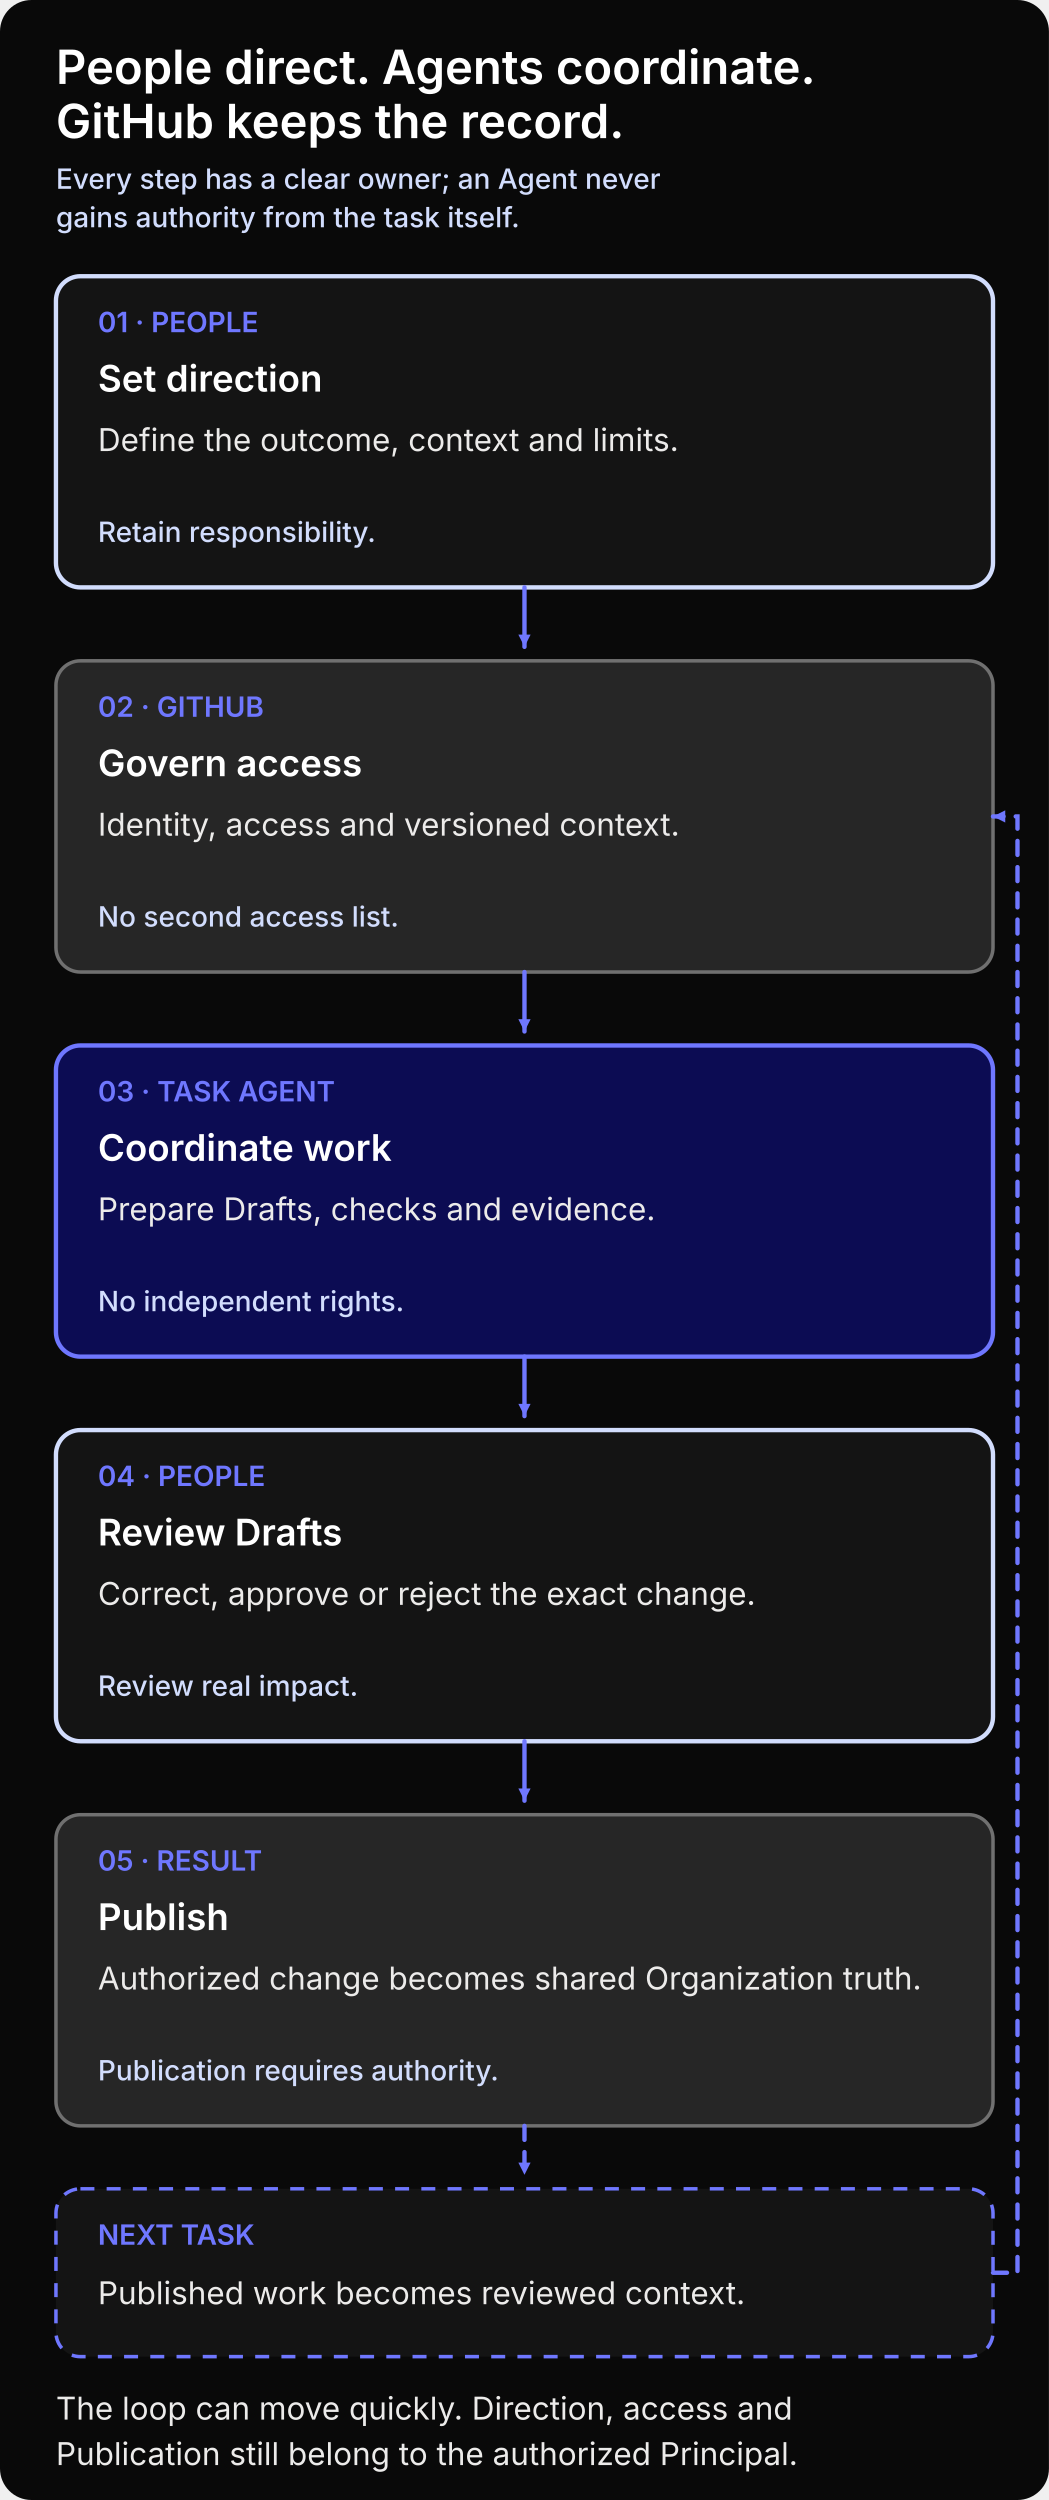
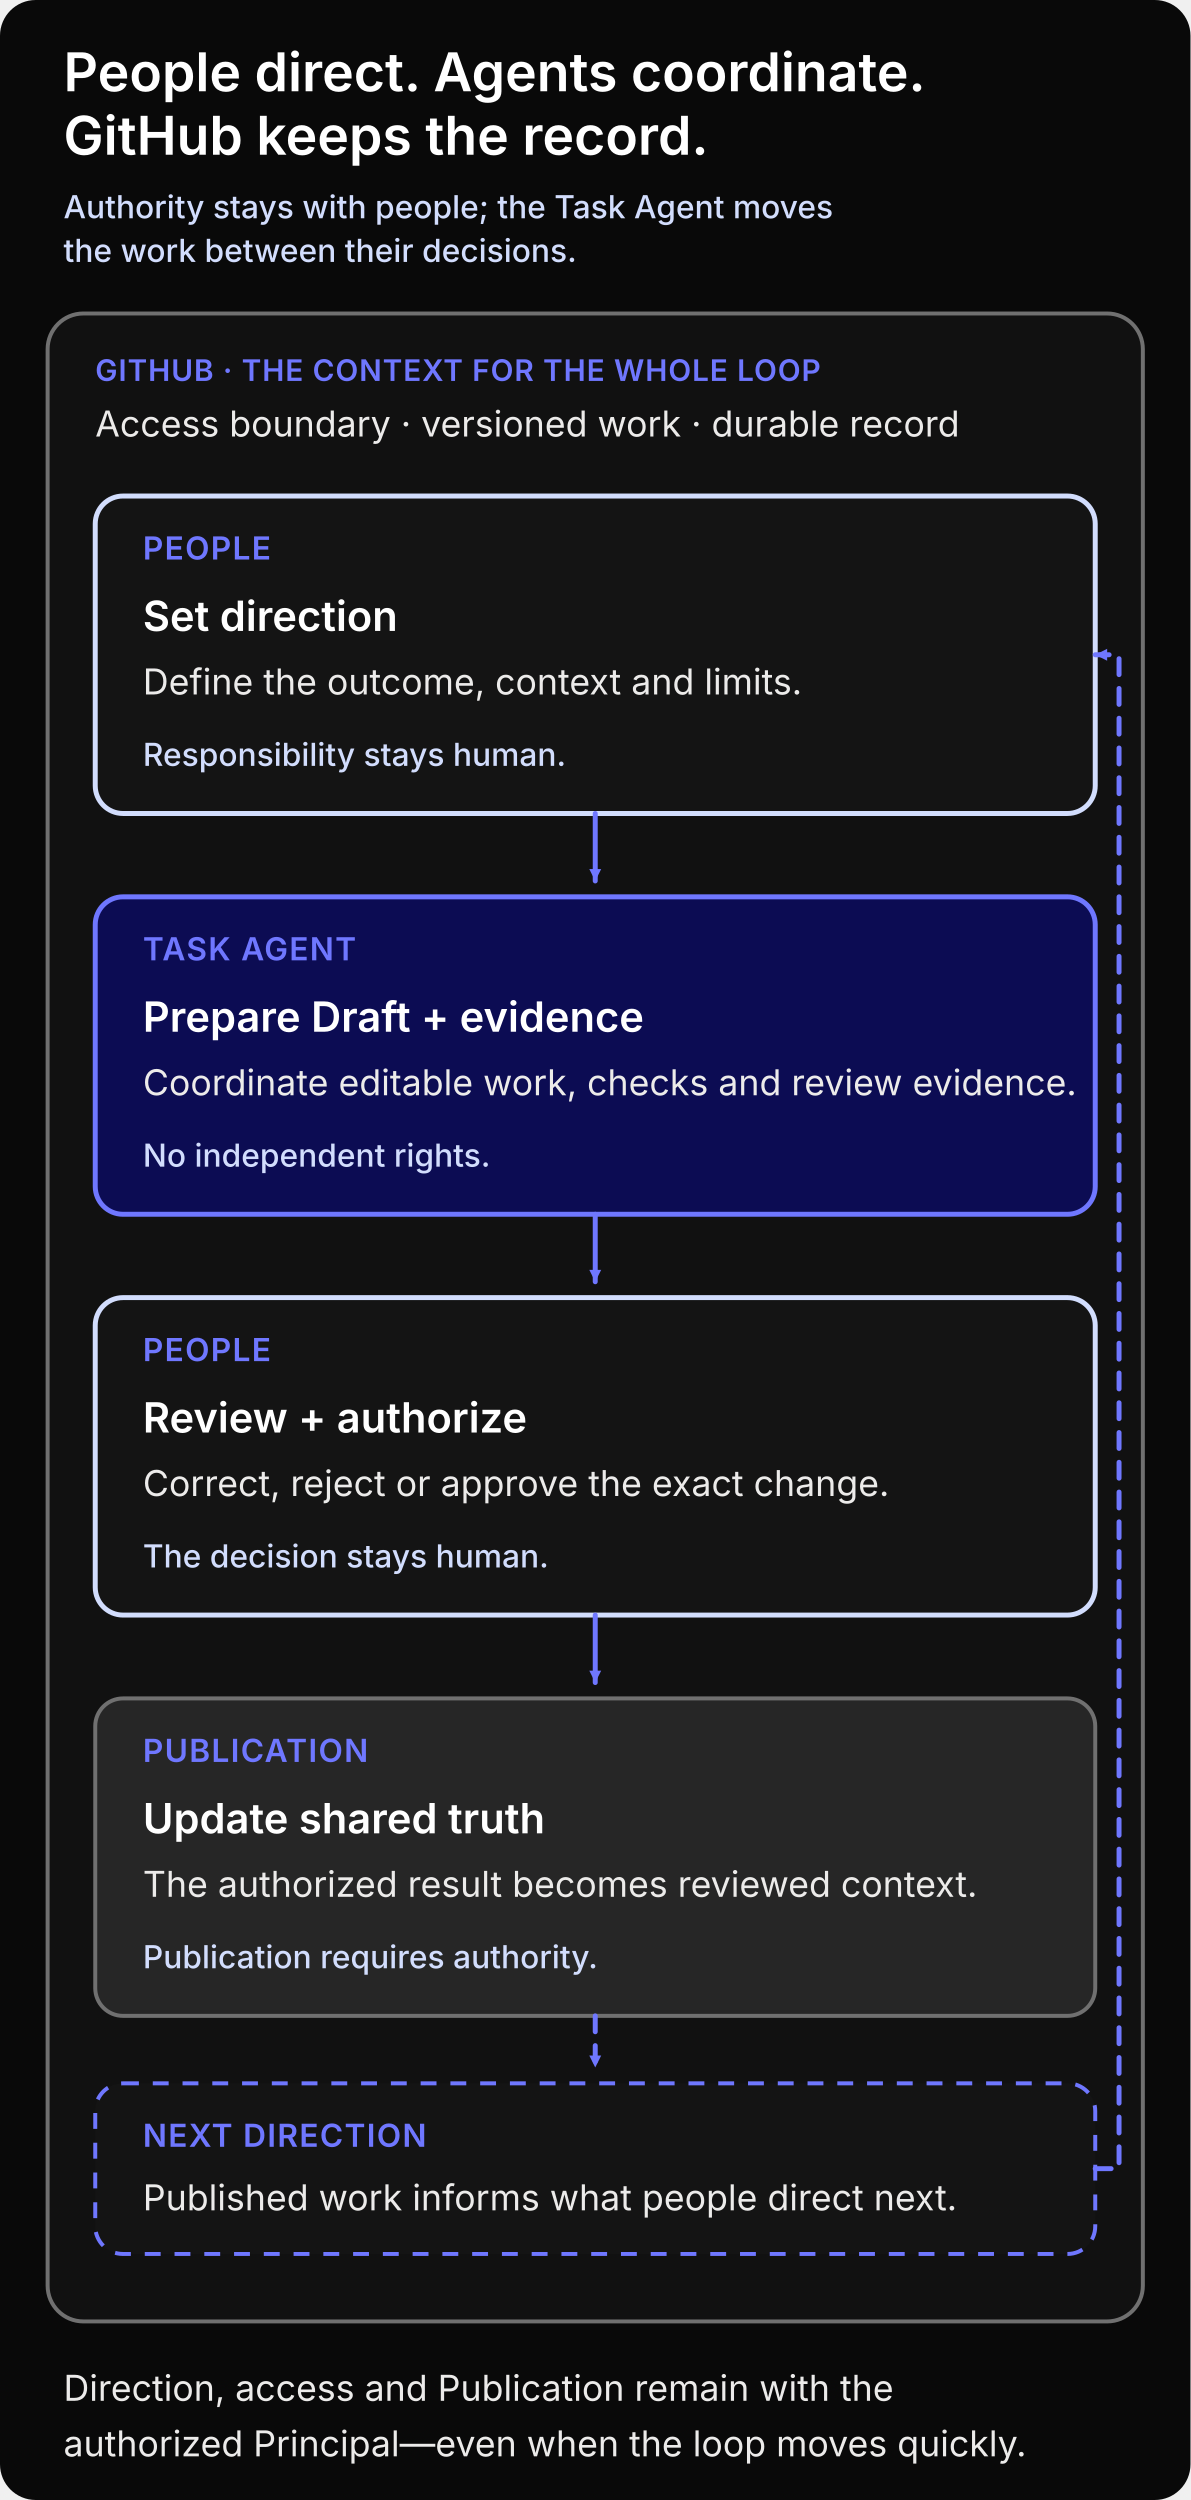
- <svg xmlns="http://www.w3.org/2000/svg" width="600" height="1430" viewBox="0 0 600 1430" role="img" aria-labelledby="title description">
+ <svg xmlns="http://www.w3.org/2000/svg" width="600" height="1260" viewBox="0 0 600 1260" role="img" aria-labelledby="title description">
  <defs>
-     <marker id="arrow" viewBox="0 0 9 9" refX="8" refY="4.5" markerWidth="9" markerHeight="9" markerUnits="userSpaceOnUse" orient="auto">
-       <path d="M 1 1 L 8 4.5 L 1 8 z" fill="#6f77ff" />
+     <marker id="arrow" viewBox="0 0 8 8" refX="7" refY="4" markerWidth="8" markerHeight="8" markerUnits="userSpaceOnUse" orient="auto">
+       <path d="M 1 1 L 7 4 L 1 7 z" fill="#6f77ff" />
    </marker>
    <style>
-       .bg{fill:#090909}.box{fill:#262626;stroke:#707070;stroke-width:2}.human{fill:#141414;stroke:#d2ddfd;stroke-width:2.5}.agent{fill:#0c0c53;stroke:#6f77ff;stroke-width:2.5}.feedback{fill:#141414;stroke:#6f77ff;stroke-width:2;stroke-dasharray:8 7}.title{fill:#fff;font:600 27px Inter,Arial,sans-serif}.label{fill:#fff;font:600 21px Inter,Arial,sans-serif}.copy{fill:#ecebea;font:400 18px Inter,Arial,sans-serif}.note{fill:#d2ddfd;font:500 16px Inter,Arial,sans-serif}.index{fill:#6f77ff;font:600 16px Inter,Arial,sans-serif}.flow{fill:none;stroke:#6f77ff;stroke-width:2.5;stroke-linecap:round;marker-end:url(#arrow)}
+       .bg{fill:#090909}.context{fill:#111;stroke:#707070;stroke-width:2}.box{fill:#262626;stroke:#707070;stroke-width:2}.human{fill:#141414;stroke:#d2ddfd;stroke-width:2.5}.agent{fill:#0c0c53;stroke:#6f77ff;stroke-width:2.5}.feedback-box{fill:#141414;stroke:#6f77ff;stroke-width:2;stroke-dasharray:8 7}.title{fill:#fff;font:600 27px Inter,Arial,sans-serif}.context-label{fill:#6f77ff;font:600 15px Inter,Arial,sans-serif;letter-spacing:.03em}.label{fill:#fff;font:600 21px Inter,Arial,sans-serif}.copy{fill:#ecebea;font:400 18px Inter,Arial,sans-serif}.note{fill:#d2ddfd;font:500 16px Inter,Arial,sans-serif}.owner{fill:#6f77ff;font:600 16px Inter,Arial,sans-serif;letter-spacing:.04em}.flow{fill:none;stroke:#6f77ff;stroke-width:2.5;stroke-linecap:round;stroke-linejoin:round;marker-end:url(#arrow)}.feedback{stroke-dasharray:8 7}
    </style>
  </defs>
-   <rect class="bg" width="600" height="1430" rx="18" />
-   <text class="title" x="32" y="48">People direct. Agents coordinate.</text>
-   <text class="title" x="32" y="79">GitHub keeps the record.</text>
-   <text class="note" x="32" y="108">Every step has a clear owner; an Agent never</text>
-   <text class="note" x="32" y="130">gains authority from the task itself.</text>
+   <rect class="bg" width="600" height="1260" rx="18" />
+   <text class="title" x="32" y="46">People direct. Agents coordinate.</text>
+   <text class="title" x="32" y="78">GitHub keeps the record.</text>
+   <text class="note" x="32" y="110">Authority stays with people; the Task Agent moves</text>
+   <text class="note" x="32" y="132">the work between their decisions.</text>
+   <rect class="context" x="24" y="158" width="552" height="1012" rx="18" />
+   <text class="context-label" x="48" y="192">GITHUB · THE CONTEXT FOR THE WHOLE LOOP</text>
+   <text class="copy" x="48" y="220">Access boundary · versioned work · durable record</text>
  <g data-node="human-direction">
-     <rect class="human" x="32" y="158" width="536" height="178" rx="14" />
-     <text class="index" x="56" y="190">01 · PEOPLE</text>
-     <text class="label" x="56" y="224">Set direction</text>
-     <text class="copy" x="56" y="258">Define the outcome, context and limits.</text>
-     <text class="note" x="56" y="310">Retain responsibility.</text>
+     <rect class="human" x="48" y="250" width="504" height="160" rx="14" />
+     <text class="owner" x="72" y="282">PEOPLE</text>
+     <text class="label" x="72" y="318">Set direction</text>
+     <text class="copy" x="72" y="350">Define the outcome, context and limits.</text>
+     <text class="note" x="72" y="386">Responsibility stays human.</text>
  </g>
-   <path class="flow" d="M300 336 V370" />
-   <g data-node="github-context">
-     <rect class="box" x="32" y="378" width="536" height="178" rx="14" />
-     <text class="index" x="56" y="410">02 · GITHUB</text>
-     <text class="label" x="56" y="444">Govern access</text>
-     <text class="copy" x="56" y="478">Identity, access and versioned context.</text>
-     <text class="note" x="56" y="530">No second access list.</text>
+   <path class="flow" d="M300 410 V444" />
+   <g data-node="agent-draft">
+     <rect class="agent" x="48" y="452" width="504" height="160" rx="14" />
+     <text class="owner" x="72" y="484">TASK AGENT</text>
+     <text class="label" x="72" y="520">Prepare Draft + evidence</text>
+     <text class="copy" x="72" y="552">Coordinate editable work, checks and review evidence.</text>
+     <text class="note" x="72" y="588">No independent rights.</text>
  </g>
-   <path class="flow" d="M300 556 V590" />
-   <g data-node="agent-draft">
-     <rect class="agent" x="32" y="598" width="536" height="178" rx="14" />
-     <text class="index" x="56" y="630">03 · TASK AGENT</text>
-     <text class="label" x="56" y="664">Coordinate work</text>
-     <text class="copy" x="56" y="698">Prepare Drafts, checks and evidence.</text>
-     <text class="note" x="56" y="750">No independent rights.</text>
+   <path class="flow" d="M300 612 V646" />
+   <g data-node="human-review">
+     <rect class="human" x="48" y="654" width="504" height="160" rx="14" />
+     <text class="owner" x="72" y="686">PEOPLE</text>
+     <text class="label" x="72" y="722">Review + authorize</text>
+     <text class="copy" x="72" y="754">Correct, reject or approve the exact change.</text>
+     <text class="note" x="72" y="790">The decision stays human.</text>
  </g>
-   <path class="flow" d="M300 776 V810" />
-   <g data-node="human-review">
-     <rect class="human" x="32" y="818" width="536" height="178" rx="14" />
-     <text class="index" x="56" y="850">04 · PEOPLE</text>
-     <text class="label" x="56" y="884">Review Drafts</text>
-     <text class="copy" x="56" y="918">Correct, approve or reject the exact change.</text>
-     <text class="note" x="56" y="970">Review real impact.</text>
+   <path class="flow" d="M300 814 V848" />
+   <g data-node="publication-record">
+     <rect class="box" x="48" y="856" width="504" height="160" rx="14" />
+     <text class="owner" x="72" y="888">PUBLICATION</text>
+     <text class="label" x="72" y="924">Update shared truth</text>
+     <text class="copy" x="72" y="956">The authorized result becomes reviewed context.</text>
+     <text class="note" x="72" y="992">Publication requires authority.</text>
  </g>
-   <path class="flow" d="M300 996 V1030" />
-   <g data-node="publication-result">
-     <rect class="box" x="32" y="1038" width="536" height="178" rx="14" />
-     <text class="index" x="56" y="1070">05 · RESULT</text>
-     <text class="label" x="56" y="1104">Publish</text>
-     <text class="copy" x="56" y="1138">Authorized change becomes shared Organization truth.</text>
-     <text class="note" x="56" y="1190">Publication requires authority.</text>
+   <path class="flow feedback" d="M300 1016 V1042" />
+   <g data-node="reviewed-context">
+     <rect class="feedback-box" x="48" y="1050" width="504" height="86" rx="14" />
+     <text class="owner" x="72" y="1082">NEXT DIRECTION</text>
+     <text class="copy" x="72" y="1114">Published work informs what people direct next.</text>
  </g>
-   <path class="flow" stroke-dasharray="8 7" d="M300 1216 V1244" />
-   <g data-node="reviewed-context">
-     <rect class="feedback" x="32" y="1252" width="536" height="96" rx="14" />
-     <text class="index" x="56" y="1284">NEXT TASK</text>
-     <text class="copy" x="56" y="1318">Published work becomes reviewed context.</text>
-   </g>
-   <path class="flow" stroke-dasharray="8 7" d="M568 1300 H582 V467 H568" />
-   <text class="copy" x="32" y="1384">The loop can move quickly. Direction, access and</text>
-   <text class="copy" x="32" y="1410">Publication still belong to the authorized Principal.</text>
+   <path class="flow feedback" d="M552 1093 H564 V330 H552" />
+   <text class="copy" x="32" y="1210">Direction, access and Publication remain with the</text>
+   <text class="copy" x="32" y="1238">authorized Principal—even when the loop moves quickly.</text>
</svg>
